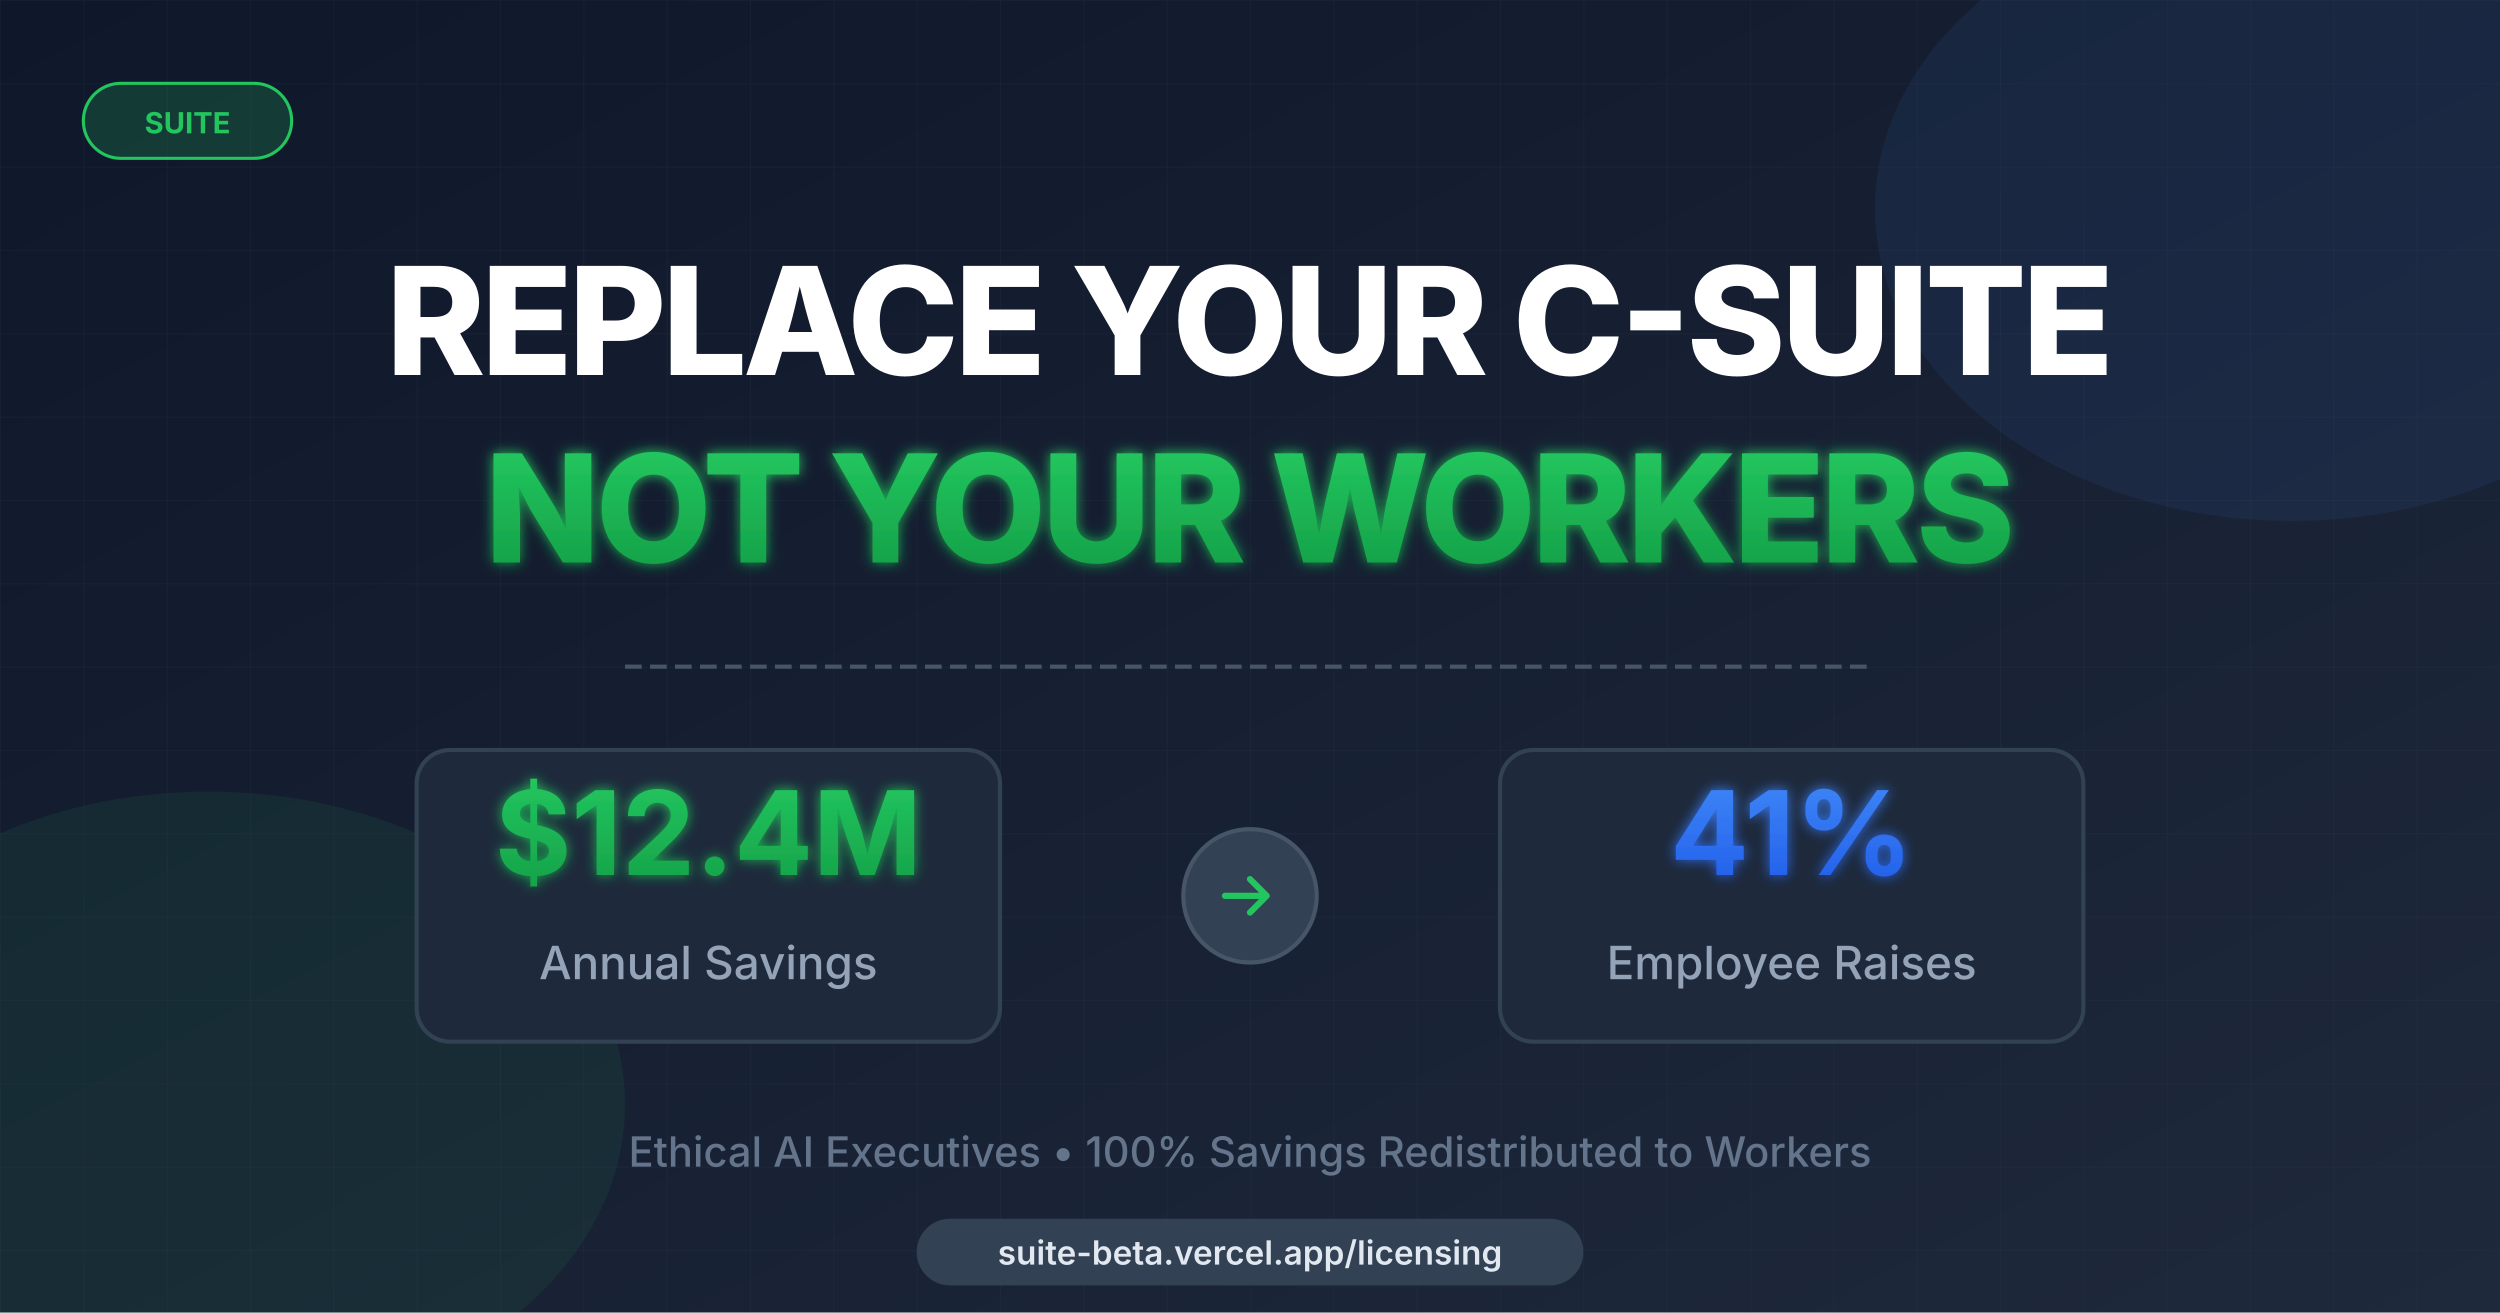
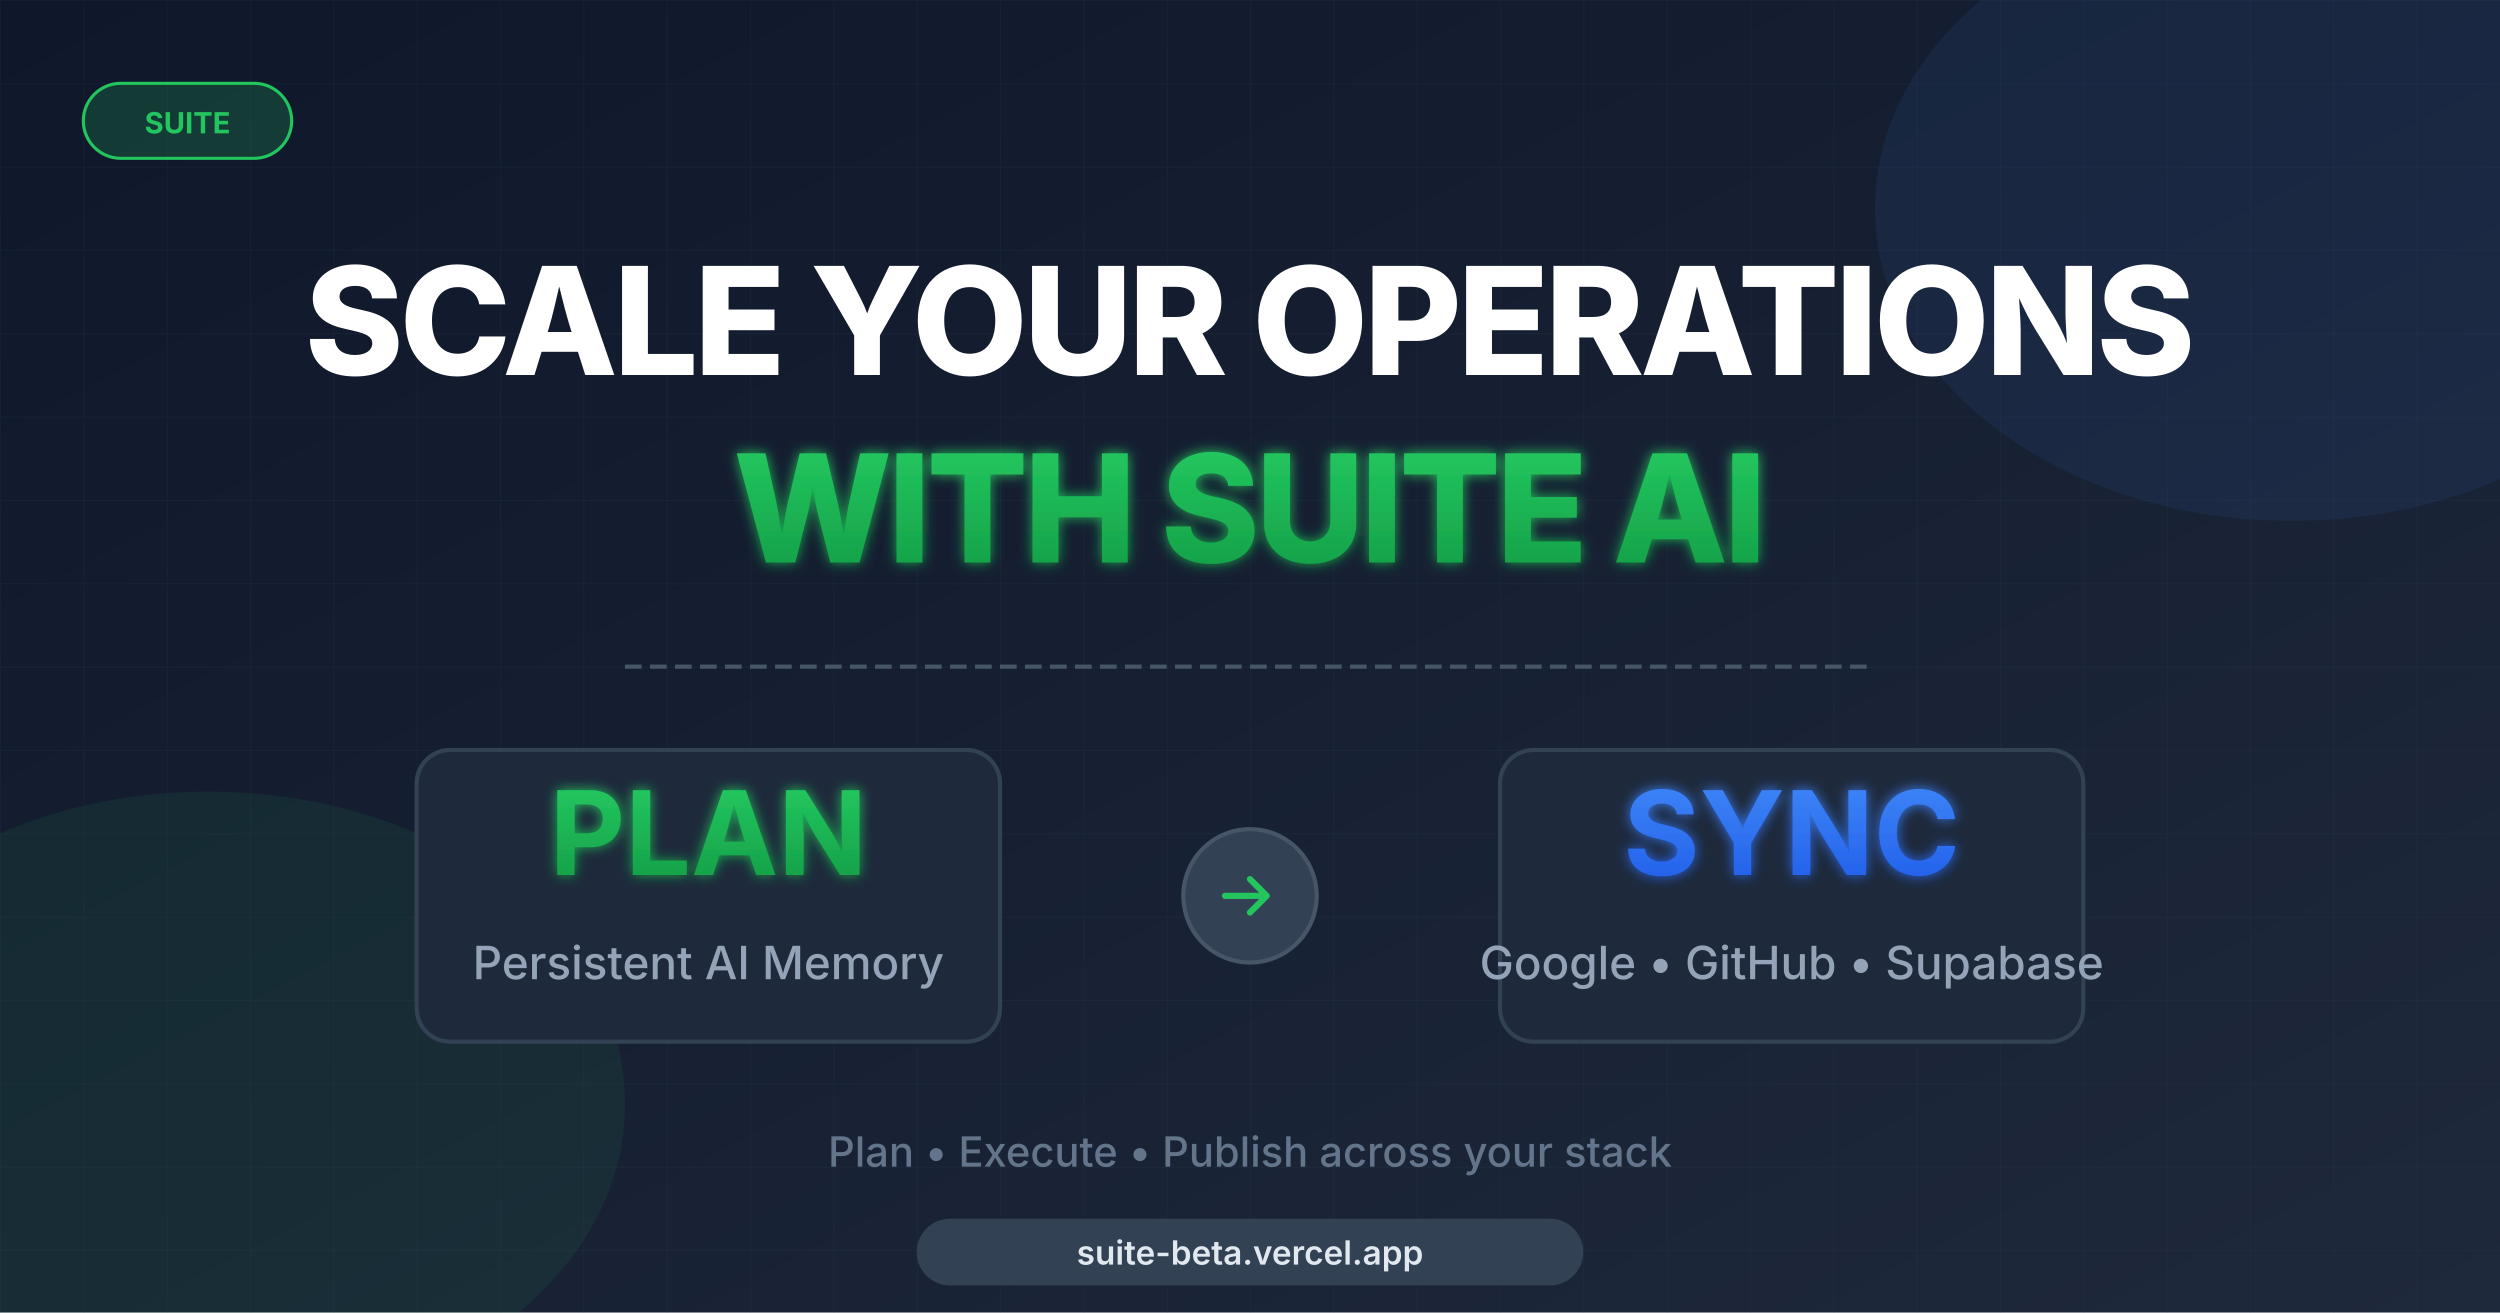
<svg xmlns="http://www.w3.org/2000/svg" width="1200" height="630" viewBox="0 0 1200 630">
  <defs>
    <linearGradient id="bg" x1="0%" y1="0%" x2="100%" y2="100%">
      <stop offset="0%" style="stop-color:#0f172a" />
      <stop offset="100%" style="stop-color:#1e293b" />
    </linearGradient>
    <linearGradient id="greenGlow" x1="0%" y1="0%" x2="0%" y2="100%">
      <stop offset="0%" style="stop-color:#22c55e" />
      <stop offset="100%" style="stop-color:#16a34a" />
    </linearGradient>
    <linearGradient id="blueGlow" x1="0%" y1="0%" x2="0%" y2="100%">
      <stop offset="0%" style="stop-color:#3b82f6" />
      <stop offset="100%" style="stop-color:#2563eb" />
    </linearGradient>
    <filter id="glow" x="-50%" y="-50%" width="200%" height="200%">
      <feGaussianBlur stdDeviation="3" result="coloredBlur" />
      <feMerge>
        <feMergeNode in="coloredBlur" />
        <feMergeNode in="SourceGraphic" />
      </feMerge>
    </filter>
  </defs>
  <rect fill="url(#bg)" width="1200" height="630" />
  <pattern id="grid" width="40" height="40" patternUnits="userSpaceOnUse">
    <path d="M 40 0 L 0 0 0 40" fill="none" stroke="#334155" stroke-width="0.5" opacity="0.3" />
  </pattern>
  <rect fill="url(#grid)" width="1200" height="630" />
  <ellipse cx="100" cy="530" rx="200" ry="150" fill="#22c55e" opacity="0.08" />
  <ellipse cx="1100" cy="100" rx="200" ry="150" fill="#3b82f6" opacity="0.08" />
  <text x="600" y="180" text-anchor="middle" fill="#ffffff" font-family="Inter, -apple-system, BlinkMacSystemFont, sans-serif" font-size="72" font-weight="800" letter-spacing="-2">
-     REPLACE YOUR C-SUITE
+     SCALE YOUR OPERATIONS
  </text>
  <text x="600" y="270" text-anchor="middle" fill="url(#greenGlow)" filter="url(#glow)" font-family="Inter, -apple-system, BlinkMacSystemFont, sans-serif" font-size="72" font-weight="800" letter-spacing="-2">
-     NOT YOUR WORKERS
+     WITH SUITE AI
  </text>
  <line x1="300" y1="320" x2="900" y2="320" stroke="#475569" stroke-width="2" stroke-dasharray="8,4" />
  <rect x="200" y="360" width="280" height="140" rx="16" fill="#1e293b" stroke="#334155" stroke-width="2" />
  <text x="340" y="420" text-anchor="middle" fill="url(#greenGlow)" filter="url(#glow)" font-family="Inter, -apple-system, BlinkMacSystemFont, sans-serif" font-size="56" font-weight="700">
-     $12.4M
+     PLAN
  </text>
  <text x="340" y="470" text-anchor="middle" fill="#94a3b8" font-family="Inter, -apple-system, BlinkMacSystemFont, sans-serif" font-size="22" font-weight="500">
-     Annual Savings
+     Persistent AI Memory
  </text>
  <g transform="translate(600, 430)">
    <circle r="32" fill="#334155" stroke="#475569" stroke-width="2" />
    <path d="M-12 0 L8 0 M0 -8 L8 0 L0 8" stroke="#22c55e" stroke-width="3" fill="none" stroke-linecap="round" stroke-linejoin="round" />
  </g>
  <rect x="720" y="360" width="280" height="140" rx="16" fill="#1e293b" stroke="#334155" stroke-width="2" />
  <text x="860" y="420" text-anchor="middle" fill="url(#blueGlow)" filter="url(#glow)" font-family="Inter, -apple-system, BlinkMacSystemFont, sans-serif" font-size="56" font-weight="700">
-     41%
+     SYNC
  </text>
  <text x="860" y="470" text-anchor="middle" fill="#94a3b8" font-family="Inter, -apple-system, BlinkMacSystemFont, sans-serif" font-size="22" font-weight="500">
-     Employee Raises
+     Google • GitHub • Supabase
  </text>
  <text x="600" y="560" text-anchor="middle" fill="#64748b" font-family="Inter, -apple-system, BlinkMacSystemFont, sans-serif" font-size="20" font-weight="500">
-     Ethical AI Executives • 100% Savings Redistributed to Workers
+     Plan • Execute • Publish across your stack
  </text>
  <rect x="440" y="585" width="320" height="32" rx="16" fill="#334155" />
  <text x="600" y="607" text-anchor="middle" fill="#e2e8f0" font-family="Inter, -apple-system, BlinkMacSystemFont, sans-serif" font-size="16" font-weight="600">
-     suite-beta.vercel.app/licensing
+     suite-beta.vercel.app
  </text>
  <g transform="translate(40, 40)">
    <rect width="100" height="36" rx="18" fill="#22c55e" opacity="0.2" />
    <rect width="100" height="36" rx="18" fill="none" stroke="#22c55e" stroke-width="1.5" />
    <text x="50" y="24" text-anchor="middle" fill="#22c55e" font-family="Inter, -apple-system, BlinkMacSystemFont, sans-serif" font-size="14" font-weight="700">
      SUITE
    </text>
  </g>
</svg>
